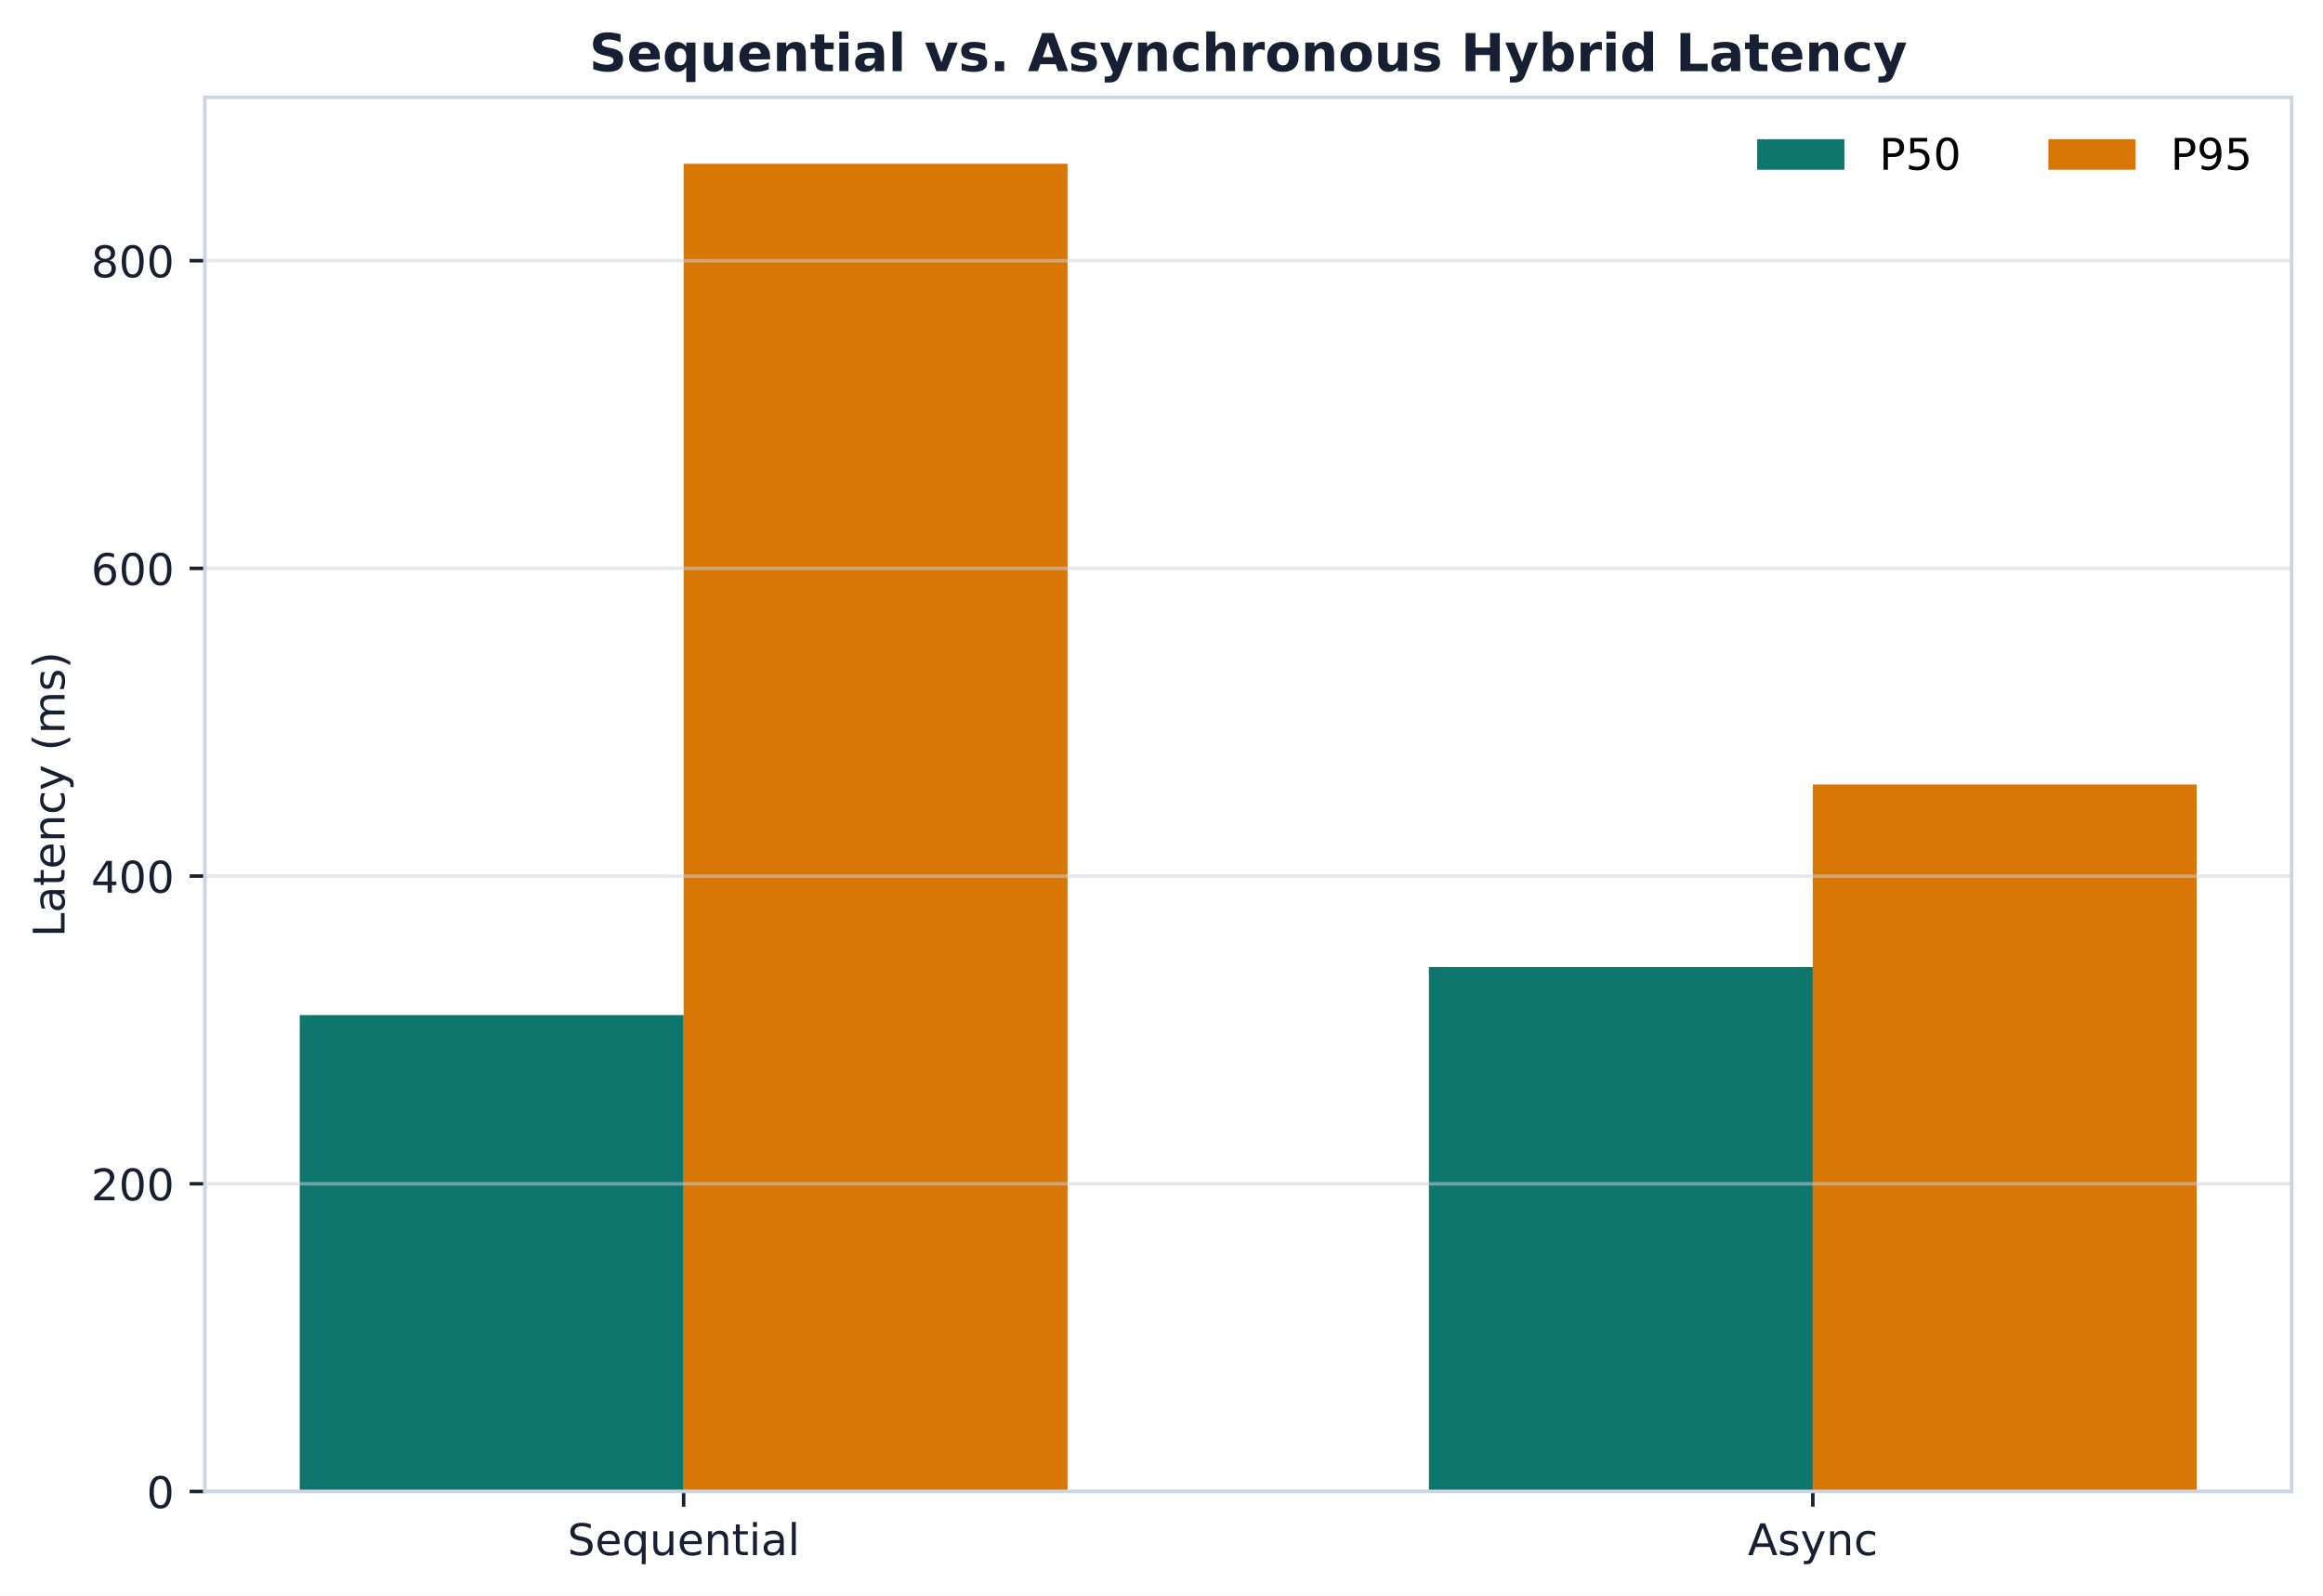
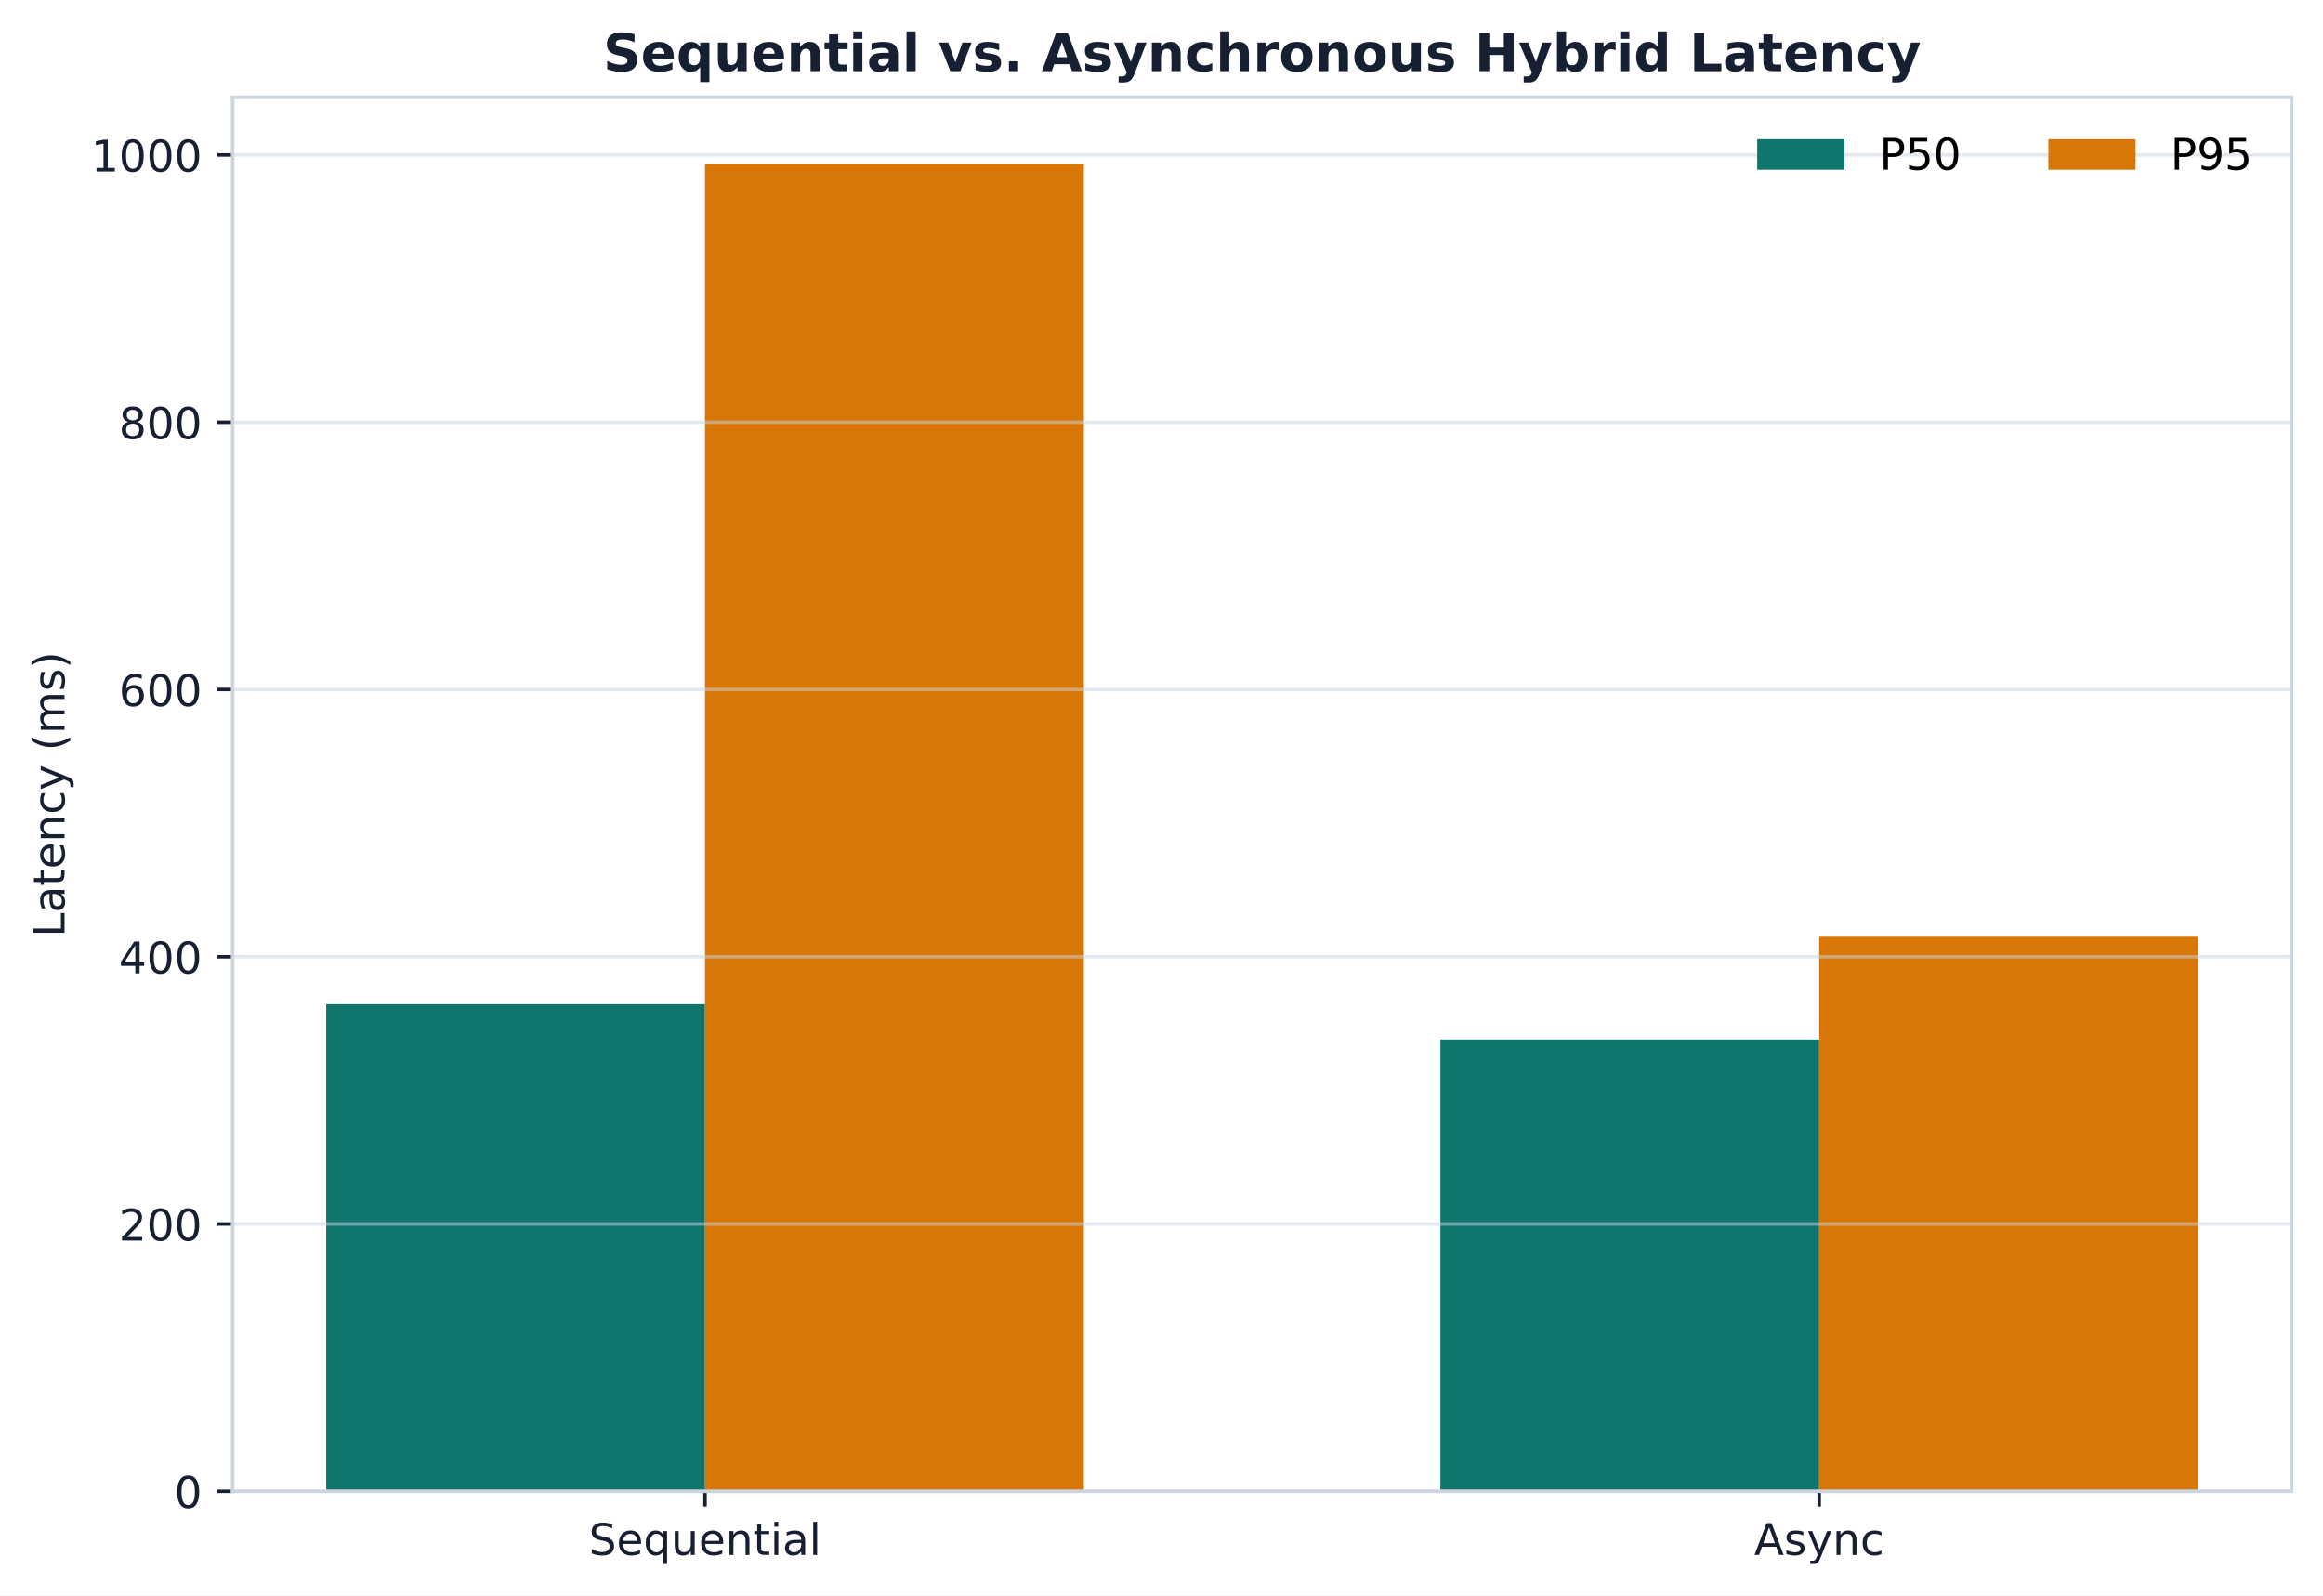
- <svg xmlns="http://www.w3.org/2000/svg" xmlns:xlink="http://www.w3.org/1999/xlink" width="532.496pt" height="365.836pt" viewBox="0 0 532.496 365.836" version="1.1">
+ <svg xmlns="http://www.w3.org/2000/svg" xmlns:xlink="http://www.w3.org/1999/xlink" width="532.558pt" height="365.836pt" viewBox="0 0 532.558 365.836" version="1.1">
  <defs>
    <style type="text/css">*{stroke-linejoin: round; stroke-linecap: butt}</style>
  </defs>
  <g id="figure_1">
    <g id="patch_1">
-       <path d="M 0 365.836 L 532.496 365.836 L 532.496 0 L 0 0 z " style="fill: #ffffff" />
+       <path d="M 0 365.836 L 532.558 365.836 L 532.558 0 L 0 0 z " style="fill: #ffffff" />
    </g>
    <g id="axes_1">
      <g id="patch_2">
-         <path d="M 46.966 341.958 L 525.296 341.958 L 525.296 22.318 L 46.966 22.318 z " style="fill: #ffffff" />
+         <path d="M 53.328 341.958 L 525.358 341.958 L 525.358 22.318 L 53.328 22.318 z " style="fill: #ffffff" />
      </g>
      <g id="patch_3">
-         <path d="M 68.708 341.958 L 156.712 341.958 L 156.712 232.741 L 68.708 232.741 z " clip-path="url(#p70cd5b698c)" style="fill: #0f766e" />
+         <path d="M 74.784 341.958 L 161.629 341.958 L 161.629 230.25 L 74.784 230.25 z " clip-path="url(#pc186bc502b)" style="fill: #0f766e" />
      </g>
      <g id="patch_4">
-         <path d="M 327.544 341.958 L 415.549 341.958 L 415.549 221.733 L 327.544 221.733 z " clip-path="url(#p70cd5b698c)" style="fill: #0f766e" />
+         <path d="M 330.212 341.958 L 417.057 341.958 L 417.057 238.346 L 330.212 238.346 z " clip-path="url(#pc186bc502b)" style="fill: #0f766e" />
      </g>
      <g id="patch_5">
-         <path d="M 156.712 341.958 L 244.717 341.958 L 244.717 37.539 L 156.712 37.539 z " clip-path="url(#p70cd5b698c)" style="fill: #d97706" />
+         <path d="M 161.629 341.958 L 248.475 341.958 L 248.475 37.539 L 161.629 37.539 z " clip-path="url(#pc186bc502b)" style="fill: #d97706" />
      </g>
      <g id="patch_6">
-         <path d="M 415.549 341.958 L 503.553 341.958 L 503.553 179.87 L 415.549 179.87 z " clip-path="url(#p70cd5b698c)" style="fill: #d97706" />
+         <path d="M 417.057 341.958 L 503.902 341.958 L 503.902 214.791 L 417.057 214.791 z " clip-path="url(#pc186bc502b)" style="fill: #d97706" />
      </g>
      <g id="matplotlib.axis_1">
        <g id="xtick_1">
          <g id="line2d_1">
            <defs>
-               <path id="m29841c89c8" d="M 0 0 L 0 3.5 " style="stroke: #172033; stroke-width: 0.8" />
-             </defs>
-             <g>
-               <use xlink:href="#m29841c89c8" x="156.712" y="341.958" style="fill: #172033; stroke: #172033; stroke-width: 0.8" />
+               <path id="md135c76511" d="M 0 0 L 0 3.5 " style="stroke: #172033; stroke-width: 0.8" />
+             </defs>
+             <g>
+               <use xlink:href="#md135c76511" x="161.629" y="341.958" style="fill: #172033; stroke: #172033; stroke-width: 0.8" />
            </g>
          </g>
          <g id="text_1">
-             <g style="fill: #172033" transform="translate(130.0709 356.5566) scale(0.1 -0.1)">
+             <g style="fill: #172033" transform="translate(134.988 356.5566) scale(0.1 -0.1)">
              <defs>
                <path id="DejaVuSans-53" d="M 3425 4513 L 3425 3897 Q 3066 4069 2747 4153 Q 2428 4238 2131 4238 Q 1616 4238 1336 4038 Q 1056 3838 1056 3469 Q 1056 3159 1242 3001 Q 1428 2844 1947 2747 L 2328 2669 Q 3034 2534 3370 2195 Q 3706 1856 3706 1288 Q 3706 609 3251 259 Q 2797 -91 1919 -91 Q 1588 -91 1214 -16 Q 841 59 441 206 L 441 856 Q 825 641 1194 531 Q 1563 422 1919 422 Q 2459 422 2753 634 Q 3047 847 3047 1241 Q 3047 1584 2836 1778 Q 2625 1972 2144 2069 L 1759 2144 Q 1053 2284 737 2584 Q 422 2884 422 3419 Q 422 4038 858 4394 Q 1294 4750 2059 4750 Q 2388 4750 2728 4690 Q 3069 4631 3425 4513 z " transform="scale(0.015625)" />
                <path id="DejaVuSans-65" d="M 3597 1894 L 3597 1613 L 953 1613 Q 991 1019 1311 708 Q 1631 397 2203 397 Q 2534 397 2845 478 Q 3156 559 3463 722 L 3463 178 Q 3153 47 2828 -22 Q 2503 -91 2169 -91 Q 1331 -91 842 396 Q 353 884 353 1716 Q 353 2575 817 3079 Q 1281 3584 2069 3584 Q 2775 3584 3186 3129 Q 3597 2675 3597 1894 z M 3022 2063 Q 3016 2534 2758 2815 Q 2500 3097 2075 3097 Q 1594 3097 1305 2825 Q 1016 2553 972 2059 L 3022 2063 z " transform="scale(0.015625)" />
                <path id="DejaVuSans-71" d="M 947 1747 Q 947 1113 1208 752 Q 1469 391 1925 391 Q 2381 391 2643 752 Q 2906 1113 2906 1747 Q 2906 2381 2643 2742 Q 2381 3103 1925 3103 Q 1469 3103 1208 2742 Q 947 2381 947 1747 z M 2906 525 Q 2725 213 2448 61 Q 2172 -91 1784 -91 Q 1150 -91 751 415 Q 353 922 353 1747 Q 353 2572 751 3078 Q 1150 3584 1784 3584 Q 2172 3584 2448 3432 Q 2725 3281 2906 2969 L 2906 3500 L 3481 3500 L 3481 -1331 L 2906 -1331 L 2906 525 z " transform="scale(0.015625)" />
                <path id="DejaVuSans-75" d="M 544 1381 L 544 3500 L 1119 3500 L 1119 1403 Q 1119 906 1312 657 Q 1506 409 1894 409 Q 2359 409 2629 706 Q 2900 1003 2900 1516 L 2900 3500 L 3475 3500 L 3475 0 L 2900 0 L 2900 538 Q 2691 219 2414 64 Q 2138 -91 1772 -91 Q 1169 -91 856 284 Q 544 659 544 1381 z M 1991 3584 L 1991 3584 z " transform="scale(0.015625)" />
                <path id="DejaVuSans-6e" d="M 3513 2113 L 3513 0 L 2938 0 L 2938 2094 Q 2938 2591 2744 2837 Q 2550 3084 2163 3084 Q 1697 3084 1428 2787 Q 1159 2491 1159 1978 L 1159 0 L 581 0 L 581 3500 L 1159 3500 L 1159 2956 Q 1366 3272 1645 3428 Q 1925 3584 2291 3584 Q 2894 3584 3203 3211 Q 3513 2838 3513 2113 z " transform="scale(0.015625)" />
                <path id="DejaVuSans-74" d="M 1172 4494 L 1172 3500 L 2356 3500 L 2356 3053 L 1172 3053 L 1172 1153 Q 1172 725 1289 603 Q 1406 481 1766 481 L 2356 481 L 2356 0 L 1766 0 Q 1100 0 847 248 Q 594 497 594 1153 L 594 3053 L 172 3053 L 172 3500 L 594 3500 L 594 4494 L 1172 4494 z " transform="scale(0.015625)" />
                <path id="DejaVuSans-69" d="M 603 3500 L 1178 3500 L 1178 0 L 603 0 L 603 3500 z M 603 4863 L 1178 4863 L 1178 4134 L 603 4134 L 603 4863 z " transform="scale(0.015625)" />
                <path id="DejaVuSans-61" d="M 2194 1759 Q 1497 1759 1228 1600 Q 959 1441 959 1056 Q 959 750 1161 570 Q 1363 391 1709 391 Q 2188 391 2477 730 Q 2766 1069 2766 1631 L 2766 1759 L 2194 1759 z M 3341 1997 L 3341 0 L 2766 0 L 2766 531 Q 2569 213 2275 61 Q 1981 -91 1556 -91 Q 1019 -91 701 211 Q 384 513 384 1019 Q 384 1609 779 1909 Q 1175 2209 1959 2209 L 2766 2209 L 2766 2266 Q 2766 2663 2505 2880 Q 2244 3097 1772 3097 Q 1472 3097 1187 3025 Q 903 2953 641 2809 L 641 3341 Q 956 3463 1253 3523 Q 1550 3584 1831 3584 Q 2591 3584 2966 3190 Q 3341 2797 3341 1997 z " transform="scale(0.015625)" />
                <path id="DejaVuSans-6c" d="M 603 4863 L 1178 4863 L 1178 0 L 603 0 L 603 4863 z " transform="scale(0.015625)" />
              </defs>
              <use xlink:href="#DejaVuSans-53" />
              <use xlink:href="#DejaVuSans-65" transform="translate(63.47656 0)" />
              <use xlink:href="#DejaVuSans-71" transform="translate(125 0)" />
              <use xlink:href="#DejaVuSans-75" transform="translate(188.4766 0)" />
              <use xlink:href="#DejaVuSans-65" transform="translate(251.8555 0)" />
              <use xlink:href="#DejaVuSans-6e" transform="translate(313.3789 0)" />
              <use xlink:href="#DejaVuSans-74" transform="translate(376.7578 0)" />
              <use xlink:href="#DejaVuSans-69" transform="translate(415.9668 0)" />
              <use xlink:href="#DejaVuSans-61" transform="translate(443.75 0)" />
              <use xlink:href="#DejaVuSans-6c" transform="translate(505.0293 0)" />
            </g>
          </g>
        </g>
        <g id="xtick_2">
          <g id="line2d_2">
            <g>
-               <use xlink:href="#m29841c89c8" x="415.549" y="341.958" style="fill: #172033; stroke: #172033; stroke-width: 0.8" />
+               <use xlink:href="#md135c76511" x="417.057" y="341.958" style="fill: #172033; stroke: #172033; stroke-width: 0.8" />
            </g>
          </g>
          <g id="text_2">
-             <g style="fill: #172033" transform="translate(400.6466 356.5566) scale(0.1 -0.1)">
+             <g style="fill: #172033" transform="translate(402.1545 356.5566) scale(0.1 -0.1)">
              <defs>
                <path id="DejaVuSans-41" d="M 2188 4044 L 1331 1722 L 3047 1722 L 2188 4044 z M 1831 4666 L 2547 4666 L 4325 0 L 3669 0 L 3244 1197 L 1141 1197 L 716 0 L 50 0 L 1831 4666 z " transform="scale(0.015625)" />
                <path id="DejaVuSans-73" d="M 2834 3397 L 2834 2853 Q 2591 2978 2328 3040 Q 2066 3103 1784 3103 Q 1356 3103 1142 2972 Q 928 2841 928 2578 Q 928 2378 1081 2264 Q 1234 2150 1697 2047 L 1894 2003 Q 2506 1872 2764 1633 Q 3022 1394 3022 966 Q 3022 478 2636 193 Q 2250 -91 1575 -91 Q 1294 -91 989 -36 Q 684 19 347 128 L 347 722 Q 666 556 975 473 Q 1284 391 1588 391 Q 1994 391 2212 530 Q 2431 669 2431 922 Q 2431 1156 2273 1281 Q 2116 1406 1581 1522 L 1381 1569 Q 847 1681 609 1914 Q 372 2147 372 2553 Q 372 3047 722 3315 Q 1072 3584 1716 3584 Q 2034 3584 2315 3537 Q 2597 3491 2834 3397 z " transform="scale(0.015625)" />
                <path id="DejaVuSans-79" d="M 2059 -325 Q 1816 -950 1584 -1140 Q 1353 -1331 966 -1331 L 506 -1331 L 506 -850 L 844 -850 Q 1081 -850 1212 -737 Q 1344 -625 1503 -206 L 1606 56 L 191 3500 L 800 3500 L 1894 763 L 2988 3500 L 3597 3500 L 2059 -325 z " transform="scale(0.015625)" />
                <path id="DejaVuSans-63" d="M 3122 3366 L 3122 2828 Q 2878 2963 2633 3030 Q 2388 3097 2138 3097 Q 1578 3097 1268 2742 Q 959 2388 959 1747 Q 959 1106 1268 751 Q 1578 397 2138 397 Q 2388 397 2633 464 Q 2878 531 3122 666 L 3122 134 Q 2881 22 2623 -34 Q 2366 -91 2075 -91 Q 1284 -91 818 406 Q 353 903 353 1747 Q 353 2603 823 3093 Q 1294 3584 2113 3584 Q 2378 3584 2631 3529 Q 2884 3475 3122 3366 z " transform="scale(0.015625)" />
              </defs>
              <use xlink:href="#DejaVuSans-41" />
              <use xlink:href="#DejaVuSans-73" transform="translate(68.4082 0)" />
              <use xlink:href="#DejaVuSans-79" transform="translate(120.5078 0)" />
              <use xlink:href="#DejaVuSans-6e" transform="translate(179.6875 0)" />
              <use xlink:href="#DejaVuSans-63" transform="translate(243.0664 0)" />
            </g>
          </g>
        </g>
      </g>
      <g id="matplotlib.axis_2">
        <g id="ytick_1">
          <g id="line2d_3">
-             <path d="M 46.966 341.958 L 525.296 341.958 " clip-path="url(#p70cd5b698c)" style="fill: none; stroke: #cbd5e1; stroke-opacity: 0.5; stroke-width: 0.8; stroke-linecap: square" />
+             <path d="M 53.328 341.958 L 525.358 341.958 " clip-path="url(#pc186bc502b)" style="fill: none; stroke: #cbd5e1; stroke-opacity: 0.5; stroke-width: 0.8; stroke-linecap: square" />
          </g>
          <g id="line2d_4">
            <defs>
-               <path id="m73d1cdb1ff" d="M 0 0 L -3.5 0 " style="stroke: #172033; stroke-width: 0.8" />
-             </defs>
-             <g>
-               <use xlink:href="#m73d1cdb1ff" x="46.966" y="341.958" style="fill: #172033; stroke: #172033; stroke-width: 0.8" />
+               <path id="md33541ed76" d="M 0 0 L -3.5 0 " style="stroke: #172033; stroke-width: 0.8" />
+             </defs>
+             <g>
+               <use xlink:href="#md33541ed76" x="53.328" y="341.958" style="fill: #172033; stroke: #172033; stroke-width: 0.8" />
            </g>
          </g>
          <g id="text_3">
-             <g style="fill: #172033" transform="translate(33.60312 345.7573) scale(0.1 -0.1)">
+             <g style="fill: #172033" transform="translate(39.96563 345.7573) scale(0.1 -0.1)">
              <defs>
                <path id="DejaVuSans-30" d="M 2034 4250 Q 1547 4250 1301 3770 Q 1056 3291 1056 2328 Q 1056 1369 1301 889 Q 1547 409 2034 409 Q 2525 409 2770 889 Q 3016 1369 3016 2328 Q 3016 3291 2770 3770 Q 2525 4250 2034 4250 z M 2034 4750 Q 2819 4750 3233 4129 Q 3647 3509 3647 2328 Q 3647 1150 3233 529 Q 2819 -91 2034 -91 Q 1250 -91 836 529 Q 422 1150 422 2328 Q 422 3509 836 4129 Q 1250 4750 2034 4750 z " transform="scale(0.015625)" />
              </defs>
              <use xlink:href="#DejaVuSans-30" />
            </g>
          </g>
        </g>
        <g id="ytick_2">
          <g id="line2d_5">
-             <path d="M 46.966 271.412 L 525.296 271.412 " clip-path="url(#p70cd5b698c)" style="fill: none; stroke: #cbd5e1; stroke-opacity: 0.5; stroke-width: 0.8; stroke-linecap: square" />
+             <path d="M 53.328 280.673 L 525.358 280.673 " clip-path="url(#pc186bc502b)" style="fill: none; stroke: #cbd5e1; stroke-opacity: 0.5; stroke-width: 0.8; stroke-linecap: square" />
          </g>
          <g id="line2d_6">
            <g>
-               <use xlink:href="#m73d1cdb1ff" x="46.966" y="271.412" style="fill: #172033; stroke: #172033; stroke-width: 0.8" />
+               <use xlink:href="#md33541ed76" x="53.328" y="280.673" style="fill: #172033; stroke: #172033; stroke-width: 0.8" />
            </g>
          </g>
          <g id="text_4">
-             <g style="fill: #172033" transform="translate(20.87813 275.2108) scale(0.1 -0.1)">
+             <g style="fill: #172033" transform="translate(27.24063 284.4721) scale(0.1 -0.1)">
              <defs>
                <path id="DejaVuSans-32" d="M 1228 531 L 3431 531 L 3431 0 L 469 0 L 469 531 Q 828 903 1448 1529 Q 2069 2156 2228 2338 Q 2531 2678 2651 2914 Q 2772 3150 2772 3378 Q 2772 3750 2511 3984 Q 2250 4219 1831 4219 Q 1534 4219 1204 4116 Q 875 4013 500 3803 L 500 4441 Q 881 4594 1212 4672 Q 1544 4750 1819 4750 Q 2544 4750 2975 4387 Q 3406 4025 3406 3419 Q 3406 3131 3298 2873 Q 3191 2616 2906 2266 Q 2828 2175 2409 1742 Q 1991 1309 1228 531 z " transform="scale(0.015625)" />
              </defs>
              <use xlink:href="#DejaVuSans-32" />
              <use xlink:href="#DejaVuSans-30" transform="translate(63.62305 0)" />
              <use xlink:href="#DejaVuSans-30" transform="translate(127.2461 0)" />
            </g>
          </g>
        </g>
        <g id="ytick_3">
          <g id="line2d_7">
-             <path d="M 46.966 200.865 L 525.296 200.865 " clip-path="url(#p70cd5b698c)" style="fill: none; stroke: #cbd5e1; stroke-opacity: 0.5; stroke-width: 0.8; stroke-linecap: square" />
+             <path d="M 53.328 219.388 L 525.358 219.388 " clip-path="url(#pc186bc502b)" style="fill: none; stroke: #cbd5e1; stroke-opacity: 0.5; stroke-width: 0.8; stroke-linecap: square" />
          </g>
          <g id="line2d_8">
            <g>
-               <use xlink:href="#m73d1cdb1ff" x="46.966" y="200.865" style="fill: #172033; stroke: #172033; stroke-width: 0.8" />
+               <use xlink:href="#md33541ed76" x="53.328" y="219.388" style="fill: #172033; stroke: #172033; stroke-width: 0.8" />
            </g>
          </g>
          <g id="text_5">
-             <g style="fill: #172033" transform="translate(20.87813 204.6642) scale(0.1 -0.1)">
+             <g style="fill: #172033" transform="translate(27.24063 223.1869) scale(0.1 -0.1)">
              <defs>
                <path id="DejaVuSans-34" d="M 2419 4116 L 825 1625 L 2419 1625 L 2419 4116 z M 2253 4666 L 3047 4666 L 3047 1625 L 3713 1625 L 3713 1100 L 3047 1100 L 3047 0 L 2419 0 L 2419 1100 L 313 1100 L 313 1709 L 2253 4666 z " transform="scale(0.015625)" />
              </defs>
              <use xlink:href="#DejaVuSans-34" />
              <use xlink:href="#DejaVuSans-30" transform="translate(63.62305 0)" />
              <use xlink:href="#DejaVuSans-30" transform="translate(127.2461 0)" />
            </g>
          </g>
        </g>
        <g id="ytick_4">
          <g id="line2d_9">
-             <path d="M 46.966 130.318 L 525.296 130.318 " clip-path="url(#p70cd5b698c)" style="fill: none; stroke: #cbd5e1; stroke-opacity: 0.5; stroke-width: 0.8; stroke-linecap: square" />
+             <path d="M 53.328 158.102 L 525.358 158.102 " clip-path="url(#pc186bc502b)" style="fill: none; stroke: #cbd5e1; stroke-opacity: 0.5; stroke-width: 0.8; stroke-linecap: square" />
          </g>
          <g id="line2d_10">
            <g>
-               <use xlink:href="#m73d1cdb1ff" x="46.966" y="130.318" style="fill: #172033; stroke: #172033; stroke-width: 0.8" />
+               <use xlink:href="#md33541ed76" x="53.328" y="158.102" style="fill: #172033; stroke: #172033; stroke-width: 0.8" />
            </g>
          </g>
          <g id="text_6">
-             <g style="fill: #172033" transform="translate(20.87813 134.1176) scale(0.1 -0.1)">
+             <g style="fill: #172033" transform="translate(27.24063 161.9017) scale(0.1 -0.1)">
              <defs>
                <path id="DejaVuSans-36" d="M 2113 2584 Q 1688 2584 1439 2293 Q 1191 2003 1191 1497 Q 1191 994 1439 701 Q 1688 409 2113 409 Q 2538 409 2786 701 Q 3034 994 3034 1497 Q 3034 2003 2786 2293 Q 2538 2584 2113 2584 z M 3366 4563 L 3366 3988 Q 3128 4100 2886 4159 Q 2644 4219 2406 4219 Q 1781 4219 1451 3797 Q 1122 3375 1075 2522 Q 1259 2794 1537 2939 Q 1816 3084 2150 3084 Q 2853 3084 3261 2657 Q 3669 2231 3669 1497 Q 3669 778 3244 343 Q 2819 -91 2113 -91 Q 1303 -91 875 529 Q 447 1150 447 2328 Q 447 3434 972 4092 Q 1497 4750 2381 4750 Q 2619 4750 2861 4703 Q 3103 4656 3366 4563 z " transform="scale(0.015625)" />
              </defs>
              <use xlink:href="#DejaVuSans-36" />
              <use xlink:href="#DejaVuSans-30" transform="translate(63.62305 0)" />
              <use xlink:href="#DejaVuSans-30" transform="translate(127.2461 0)" />
            </g>
          </g>
        </g>
        <g id="ytick_5">
          <g id="line2d_11">
-             <path d="M 46.966 59.772 L 525.296 59.772 " clip-path="url(#p70cd5b698c)" style="fill: none; stroke: #cbd5e1; stroke-opacity: 0.5; stroke-width: 0.8; stroke-linecap: square" />
+             <path d="M 53.328 96.817 L 525.358 96.817 " clip-path="url(#pc186bc502b)" style="fill: none; stroke: #cbd5e1; stroke-opacity: 0.5; stroke-width: 0.8; stroke-linecap: square" />
          </g>
          <g id="line2d_12">
            <g>
-               <use xlink:href="#m73d1cdb1ff" x="46.966" y="59.772" style="fill: #172033; stroke: #172033; stroke-width: 0.8" />
+               <use xlink:href="#md33541ed76" x="53.328" y="96.817" style="fill: #172033; stroke: #172033; stroke-width: 0.8" />
            </g>
          </g>
          <g id="text_7">
-             <g style="fill: #172033" transform="translate(20.87813 63.57105) scale(0.1 -0.1)">
+             <g style="fill: #172033" transform="translate(27.24063 100.6164) scale(0.1 -0.1)">
              <defs>
                <path id="DejaVuSans-38" d="M 2034 2216 Q 1584 2216 1326 1975 Q 1069 1734 1069 1313 Q 1069 891 1326 650 Q 1584 409 2034 409 Q 2484 409 2743 651 Q 3003 894 3003 1313 Q 3003 1734 2745 1975 Q 2488 2216 2034 2216 z M 1403 2484 Q 997 2584 770 2862 Q 544 3141 544 3541 Q 544 4100 942 4425 Q 1341 4750 2034 4750 Q 2731 4750 3128 4425 Q 3525 4100 3525 3541 Q 3525 3141 3298 2862 Q 3072 2584 2669 2484 Q 3125 2378 3379 2068 Q 3634 1759 3634 1313 Q 3634 634 3220 271 Q 2806 -91 2034 -91 Q 1263 -91 848 271 Q 434 634 434 1313 Q 434 1759 690 2068 Q 947 2378 1403 2484 z M 1172 3481 Q 1172 3119 1398 2916 Q 1625 2713 2034 2713 Q 2441 2713 2670 2916 Q 2900 3119 2900 3481 Q 2900 3844 2670 4047 Q 2441 4250 2034 4250 Q 1625 4250 1398 4047 Q 1172 3844 1172 3481 z " transform="scale(0.015625)" />
              </defs>
              <use xlink:href="#DejaVuSans-38" />
              <use xlink:href="#DejaVuSans-30" transform="translate(63.62305 0)" />
              <use xlink:href="#DejaVuSans-30" transform="translate(127.2461 0)" />
            </g>
          </g>
        </g>
-         <g id="text_8">
+         <g id="ytick_6">
+           <g id="line2d_13">
+             <path d="M 53.328 35.532 L 525.358 35.532 " clip-path="url(#pc186bc502b)" style="fill: none; stroke: #cbd5e1; stroke-opacity: 0.5; stroke-width: 0.8; stroke-linecap: square" />
+           </g>
+           <g id="line2d_14">
+             <g>
+               <use xlink:href="#md33541ed76" x="53.328" y="35.532" style="fill: #172033; stroke: #172033; stroke-width: 0.8" />
+             </g>
+           </g>
+           <g id="text_8">
+             <g style="fill: #172033" transform="translate(20.87813 39.3312) scale(0.1 -0.1)">
+               <defs>
+                 <path id="DejaVuSans-31" d="M 794 531 L 1825 531 L 1825 4091 L 703 3866 L 703 4441 L 1819 4666 L 2450 4666 L 2450 531 L 3481 531 L 3481 0 L 794 0 L 794 531 z " transform="scale(0.015625)" />
+               </defs>
+               <use xlink:href="#DejaVuSans-31" />
+               <use xlink:href="#DejaVuSans-30" transform="translate(63.62305 0)" />
+               <use xlink:href="#DejaVuSans-30" transform="translate(127.2461 0)" />
+               <use xlink:href="#DejaVuSans-30" transform="translate(190.8691 0)" />
+             </g>
+           </g>
+         </g>
+         <g id="text_9">
          <g style="fill: #172033" transform="translate(14.79844 214.8678) rotate(-90) scale(0.1 -0.1)">
            <defs>
              <path id="DejaVuSans-4c" d="M 628 4666 L 1259 4666 L 1259 531 L 3531 531 L 3531 0 L 628 0 L 628 4666 z " transform="scale(0.015625)" />
              <path id="DejaVuSans-20" transform="scale(0.015625)" />
              <path id="DejaVuSans-28" d="M 1984 4856 Q 1566 4138 1362 3434 Q 1159 2731 1159 2009 Q 1159 1288 1364 580 Q 1569 -128 1984 -844 L 1484 -844 Q 1016 -109 783 600 Q 550 1309 550 2009 Q 550 2706 781 3412 Q 1013 4119 1484 4856 L 1984 4856 z " transform="scale(0.015625)" />
              <path id="DejaVuSans-6d" d="M 3328 2828 Q 3544 3216 3844 3400 Q 4144 3584 4550 3584 Q 5097 3584 5394 3201 Q 5691 2819 5691 2113 L 5691 0 L 5113 0 L 5113 2094 Q 5113 2597 4934 2840 Q 4756 3084 4391 3084 Q 3944 3084 3684 2787 Q 3425 2491 3425 1978 L 3425 0 L 2847 0 L 2847 2094 Q 2847 2600 2669 2842 Q 2491 3084 2119 3084 Q 1678 3084 1418 2786 Q 1159 2488 1159 1978 L 1159 0 L 581 0 L 581 3500 L 1159 3500 L 1159 2956 Q 1356 3278 1631 3431 Q 1906 3584 2284 3584 Q 2666 3584 2933 3390 Q 3200 3197 3328 2828 z " transform="scale(0.015625)" />
              <path id="DejaVuSans-29" d="M 513 4856 L 1013 4856 Q 1481 4119 1714 3412 Q 1947 2706 1947 2009 Q 1947 1309 1714 600 Q 1481 -109 1013 -844 L 513 -844 Q 928 -128 1133 580 Q 1338 1288 1338 2009 Q 1338 2731 1133 3434 Q 928 4138 513 4856 z " transform="scale(0.015625)" />
            </defs>
            <use xlink:href="#DejaVuSans-4c" />
            <use xlink:href="#DejaVuSans-61" transform="translate(55.71289 0)" />
            <use xlink:href="#DejaVuSans-74" transform="translate(116.9922 0)" />
            <use xlink:href="#DejaVuSans-65" transform="translate(156.2012 0)" />
            <use xlink:href="#DejaVuSans-6e" transform="translate(217.7246 0)" />
            <use xlink:href="#DejaVuSans-63" transform="translate(281.1035 0)" />
            <use xlink:href="#DejaVuSans-79" transform="translate(336.084 0)" />
            <use xlink:href="#DejaVuSans-20" transform="translate(395.2637 0)" />
            <use xlink:href="#DejaVuSans-28" transform="translate(427.0508 0)" />
            <use xlink:href="#DejaVuSans-6d" transform="translate(466.0645 0)" />
            <use xlink:href="#DejaVuSans-73" transform="translate(563.4766 0)" />
            <use xlink:href="#DejaVuSans-29" transform="translate(615.5762 0)" />
          </g>
        </g>
      </g>
      <g id="patch_7">
-         <path d="M 46.966 341.958 L 46.966 22.318 " style="fill: none; stroke: #cbd5e1; stroke-width: 0.8; stroke-linejoin: miter; stroke-linecap: square" />
+         <path d="M 53.328 341.958 L 53.328 22.318 " style="fill: none; stroke: #cbd5e1; stroke-width: 0.8; stroke-linejoin: miter; stroke-linecap: square" />
      </g>
      <g id="patch_8">
-         <path d="M 525.296 341.958 L 525.296 22.318 " style="fill: none; stroke: #cbd5e1; stroke-width: 0.8; stroke-linejoin: miter; stroke-linecap: square" />
+         <path d="M 525.358 341.958 L 525.358 22.318 " style="fill: none; stroke: #cbd5e1; stroke-width: 0.8; stroke-linejoin: miter; stroke-linecap: square" />
      </g>
      <g id="patch_9">
-         <path d="M 46.966 341.958 L 525.296 341.958 " style="fill: none; stroke: #cbd5e1; stroke-width: 0.8; stroke-linejoin: miter; stroke-linecap: square" />
+         <path d="M 53.328 341.958 L 525.358 341.958 " style="fill: none; stroke: #cbd5e1; stroke-width: 0.8; stroke-linejoin: miter; stroke-linecap: square" />
      </g>
      <g id="patch_10">
-         <path d="M 46.966 22.318 L 525.296 22.318 " style="fill: none; stroke: #cbd5e1; stroke-width: 0.8; stroke-linejoin: miter; stroke-linecap: square" />
-       </g>
-       <g id="text_9">
-         <g style="fill: #172033" transform="translate(135.0581 16.31812) scale(0.12 -0.12)">
+         <path d="M 53.328 22.318 L 525.358 22.318 " style="fill: none; stroke: #cbd5e1; stroke-width: 0.8; stroke-linejoin: miter; stroke-linecap: square" />
+       </g>
+       <g id="text_10">
+         <g style="fill: #172033" transform="translate(138.2706 16.31812) scale(0.12 -0.12)">
          <defs>
            <path id="DejaVuSans-Bold-53" d="M 3834 4519 L 3834 3531 Q 3450 3703 3084 3790 Q 2719 3878 2394 3878 Q 1963 3878 1756 3759 Q 1550 3641 1550 3391 Q 1550 3203 1689 3098 Q 1828 2994 2194 2919 L 2706 2816 Q 3484 2659 3812 2340 Q 4141 2022 4141 1434 Q 4141 663 3683 286 Q 3225 -91 2284 -91 Q 1841 -91 1394 -6 Q 947 78 500 244 L 500 1259 Q 947 1022 1364 901 Q 1781 781 2169 781 Q 2563 781 2772 912 Q 2981 1044 2981 1288 Q 2981 1506 2839 1625 Q 2697 1744 2272 1838 L 1806 1941 Q 1106 2091 782 2419 Q 459 2747 459 3303 Q 459 4000 909 4375 Q 1359 4750 2203 4750 Q 2588 4750 2994 4692 Q 3400 4634 3834 4519 z " transform="scale(0.015625)" />
            <path id="DejaVuSans-Bold-65" d="M 4031 1759 L 4031 1441 L 1416 1441 Q 1456 1047 1700 850 Q 1944 653 2381 653 Q 2734 653 3104 758 Q 3475 863 3866 1075 L 3866 213 Q 3469 63 3072 -14 Q 2675 -91 2278 -91 Q 1328 -91 801 392 Q 275 875 275 1747 Q 275 2603 792 3093 Q 1309 3584 2216 3584 Q 3041 3584 3536 3087 Q 4031 2591 4031 1759 z M 2881 2131 Q 2881 2450 2695 2645 Q 2509 2841 2209 2841 Q 1884 2841 1681 2658 Q 1478 2475 1428 2131 L 2881 2131 z " transform="scale(0.015625)" />
            <path id="DejaVuSans-Bold-71" d="M 2181 2772 Q 1825 2772 1636 2509 Q 1447 2247 1447 1747 Q 1447 1247 1636 984 Q 1825 722 2181 722 Q 2541 722 2730 984 Q 2919 1247 2919 1747 Q 2919 2247 2730 2509 Q 2541 2772 2181 2772 z M 2919 506 Q 2688 197 2409 53 Q 2131 -91 1766 -91 Q 1119 -91 703 423 Q 288 938 288 1747 Q 288 2556 703 3067 Q 1119 3578 1766 3578 Q 2131 3578 2409 3434 Q 2688 3291 2919 2981 L 2919 3500 L 4044 3500 L 4044 -1331 L 2919 -1331 L 2919 506 z " transform="scale(0.015625)" />
            <path id="DejaVuSans-Bold-75" d="M 500 1363 L 500 3500 L 1625 3500 L 1625 3150 Q 1625 2866 1622 2436 Q 1619 2006 1619 1863 Q 1619 1441 1641 1255 Q 1663 1069 1716 984 Q 1784 875 1895 815 Q 2006 756 2150 756 Q 2500 756 2700 1025 Q 2900 1294 2900 1772 L 2900 3500 L 4019 3500 L 4019 0 L 2900 0 L 2900 506 Q 2647 200 2364 54 Q 2081 -91 1741 -91 Q 1134 -91 817 281 Q 500 653 500 1363 z " transform="scale(0.015625)" />
            <path id="DejaVuSans-Bold-6e" d="M 4056 2131 L 4056 0 L 2931 0 L 2931 347 L 2931 1631 Q 2931 2084 2911 2256 Q 2891 2428 2841 2509 Q 2775 2619 2662 2680 Q 2550 2741 2406 2741 Q 2056 2741 1856 2470 Q 1656 2200 1656 1722 L 1656 0 L 538 0 L 538 3500 L 1656 3500 L 1656 2988 Q 1909 3294 2193 3439 Q 2478 3584 2822 3584 Q 3428 3584 3742 3212 Q 4056 2841 4056 2131 z " transform="scale(0.015625)" />
            <path id="DejaVuSans-Bold-74" d="M 1759 4494 L 1759 3500 L 2913 3500 L 2913 2700 L 1759 2700 L 1759 1216 Q 1759 972 1856 886 Q 1953 800 2241 800 L 2816 800 L 2816 0 L 1856 0 Q 1194 0 917 276 Q 641 553 641 1216 L 641 2700 L 84 2700 L 84 3500 L 641 3500 L 641 4494 L 1759 4494 z " transform="scale(0.015625)" />
            <path id="DejaVuSans-Bold-69" d="M 538 3500 L 1656 3500 L 1656 0 L 538 0 L 538 3500 z M 538 4863 L 1656 4863 L 1656 3950 L 538 3950 L 538 4863 z " transform="scale(0.015625)" />
            <path id="DejaVuSans-Bold-61" d="M 2106 1575 Q 1756 1575 1579 1456 Q 1403 1338 1403 1106 Q 1403 894 1545 773 Q 1688 653 1941 653 Q 2256 653 2472 879 Q 2688 1106 2688 1447 L 2688 1575 L 2106 1575 z M 3816 1997 L 3816 0 L 2688 0 L 2688 519 Q 2463 200 2181 54 Q 1900 -91 1497 -91 Q 953 -91 614 226 Q 275 544 275 1050 Q 275 1666 698 1953 Q 1122 2241 2028 2241 L 2688 2241 L 2688 2328 Q 2688 2594 2478 2717 Q 2269 2841 1825 2841 Q 1466 2841 1156 2769 Q 847 2697 581 2553 L 581 3406 Q 941 3494 1303 3539 Q 1666 3584 2028 3584 Q 2975 3584 3395 3211 Q 3816 2838 3816 1997 z " transform="scale(0.015625)" />
            <path id="DejaVuSans-Bold-6c" d="M 538 4863 L 1656 4863 L 1656 0 L 538 0 L 538 4863 z " transform="scale(0.015625)" />
            <path id="DejaVuSans-Bold-20" transform="scale(0.015625)" />
            <path id="DejaVuSans-Bold-76" d="M 97 3500 L 1216 3500 L 2088 1081 L 2956 3500 L 4078 3500 L 2700 0 L 1472 0 L 97 3500 z " transform="scale(0.015625)" />
            <path id="DejaVuSans-Bold-73" d="M 3272 3391 L 3272 2541 Q 2913 2691 2578 2766 Q 2244 2841 1947 2841 Q 1628 2841 1473 2761 Q 1319 2681 1319 2516 Q 1319 2381 1436 2309 Q 1553 2238 1856 2203 L 2053 2175 Q 2913 2066 3209 1816 Q 3506 1566 3506 1031 Q 3506 472 3093 190 Q 2681 -91 1863 -91 Q 1516 -91 1145 -36 Q 775 19 384 128 L 384 978 Q 719 816 1070 734 Q 1422 653 1784 653 Q 2113 653 2278 743 Q 2444 834 2444 1013 Q 2444 1163 2330 1236 Q 2216 1309 1875 1350 L 1678 1375 Q 931 1469 631 1722 Q 331 1975 331 2491 Q 331 3047 712 3315 Q 1094 3584 1881 3584 Q 2191 3584 2531 3537 Q 2872 3491 3272 3391 z " transform="scale(0.015625)" />
            <path id="DejaVuSans-Bold-2e" d="M 653 1209 L 1778 1209 L 1778 0 L 653 0 L 653 1209 z " transform="scale(0.015625)" />
            <path id="DejaVuSans-Bold-41" d="M 3419 850 L 1538 850 L 1241 0 L 31 0 L 1759 4666 L 3194 4666 L 4922 0 L 3713 0 L 3419 850 z M 1838 1716 L 3116 1716 L 2478 3572 L 1838 1716 z " transform="scale(0.015625)" />
            <path id="DejaVuSans-Bold-79" d="M 78 3500 L 1197 3500 L 2138 1125 L 2938 3500 L 4056 3500 L 2584 -331 Q 2363 -916 2067 -1148 Q 1772 -1381 1288 -1381 L 641 -1381 L 641 -647 L 991 -647 Q 1275 -647 1404 -556 Q 1534 -466 1606 -231 L 1638 -134 L 78 3500 z " transform="scale(0.015625)" />
            <path id="DejaVuSans-Bold-63" d="M 3366 3391 L 3366 2478 Q 3138 2634 2908 2709 Q 2678 2784 2431 2784 Q 1963 2784 1702 2511 Q 1441 2238 1441 1747 Q 1441 1256 1702 982 Q 1963 709 2431 709 Q 2694 709 2930 787 Q 3166 866 3366 1019 L 3366 103 Q 3103 6 2833 -42 Q 2563 -91 2291 -91 Q 1344 -91 809 395 Q 275 881 275 1747 Q 275 2613 809 3098 Q 1344 3584 2291 3584 Q 2566 3584 2833 3536 Q 3100 3488 3366 3391 z " transform="scale(0.015625)" />
            <path id="DejaVuSans-Bold-68" d="M 4056 2131 L 4056 0 L 2931 0 L 2931 347 L 2931 1625 Q 2931 2084 2911 2256 Q 2891 2428 2841 2509 Q 2775 2619 2662 2680 Q 2550 2741 2406 2741 Q 2056 2741 1856 2470 Q 1656 2200 1656 1722 L 1656 0 L 538 0 L 538 4863 L 1656 4863 L 1656 2988 Q 1909 3294 2193 3439 Q 2478 3584 2822 3584 Q 3428 3584 3742 3212 Q 4056 2841 4056 2131 z " transform="scale(0.015625)" />
            <path id="DejaVuSans-Bold-72" d="M 3138 2547 Q 2991 2616 2845 2648 Q 2700 2681 2553 2681 Q 2122 2681 1889 2404 Q 1656 2128 1656 1613 L 1656 0 L 538 0 L 538 3500 L 1656 3500 L 1656 2925 Q 1872 3269 2151 3426 Q 2431 3584 2822 3584 Q 2878 3584 2943 3579 Q 3009 3575 3134 3559 L 3138 2547 z " transform="scale(0.015625)" />
            <path id="DejaVuSans-Bold-6f" d="M 2203 2784 Q 1831 2784 1636 2517 Q 1441 2250 1441 1747 Q 1441 1244 1636 976 Q 1831 709 2203 709 Q 2569 709 2762 976 Q 2956 1244 2956 1747 Q 2956 2250 2762 2517 Q 2569 2784 2203 2784 z M 2203 3584 Q 3106 3584 3614 3096 Q 4122 2609 4122 1747 Q 4122 884 3614 396 Q 3106 -91 2203 -91 Q 1297 -91 786 396 Q 275 884 275 1747 Q 275 2609 786 3096 Q 1297 3584 2203 3584 z " transform="scale(0.015625)" />
            <path id="DejaVuSans-Bold-48" d="M 588 4666 L 1791 4666 L 1791 2888 L 3566 2888 L 3566 4666 L 4769 4666 L 4769 0 L 3566 0 L 3566 1978 L 1791 1978 L 1791 0 L 588 0 L 588 4666 z " transform="scale(0.015625)" />
            <path id="DejaVuSans-Bold-62" d="M 2400 722 Q 2759 722 2948 984 Q 3138 1247 3138 1747 Q 3138 2247 2948 2509 Q 2759 2772 2400 2772 Q 2041 2772 1848 2508 Q 1656 2244 1656 1747 Q 1656 1250 1848 986 Q 2041 722 2400 722 z M 1656 2988 Q 1888 3294 2169 3439 Q 2450 3584 2816 3584 Q 3463 3584 3878 3070 Q 4294 2556 4294 1747 Q 4294 938 3878 423 Q 3463 -91 2816 -91 Q 2450 -91 2169 54 Q 1888 200 1656 506 L 1656 0 L 538 0 L 538 4863 L 1656 4863 L 1656 2988 z " transform="scale(0.015625)" />
            <path id="DejaVuSans-Bold-64" d="M 2919 2988 L 2919 4863 L 4044 4863 L 4044 0 L 2919 0 L 2919 506 Q 2688 197 2409 53 Q 2131 -91 1766 -91 Q 1119 -91 703 423 Q 288 938 288 1747 Q 288 2556 703 3070 Q 1119 3584 1766 3584 Q 2128 3584 2408 3439 Q 2688 3294 2919 2988 z M 2181 722 Q 2541 722 2730 984 Q 2919 1247 2919 1747 Q 2919 2247 2730 2509 Q 2541 2772 2181 2772 Q 1825 2772 1636 2509 Q 1447 2247 1447 1747 Q 1447 1247 1636 984 Q 1825 722 2181 722 z " transform="scale(0.015625)" />
            <path id="DejaVuSans-Bold-4c" d="M 588 4666 L 1791 4666 L 1791 909 L 3903 909 L 3903 0 L 588 0 L 588 4666 z " transform="scale(0.015625)" />
          </defs>
          <use xlink:href="#DejaVuSans-Bold-53" />
          <use xlink:href="#DejaVuSans-Bold-65" transform="translate(72.02148 0)" />
          <use xlink:href="#DejaVuSans-Bold-71" transform="translate(139.8438 0)" />
          <use xlink:href="#DejaVuSans-Bold-75" transform="translate(211.4258 0)" />
          <use xlink:href="#DejaVuSans-Bold-65" transform="translate(282.6172 0)" />
          <use xlink:href="#DejaVuSans-Bold-6e" transform="translate(350.4395 0)" />
          <use xlink:href="#DejaVuSans-Bold-74" transform="translate(421.6309 0)" />
          <use xlink:href="#DejaVuSans-Bold-69" transform="translate(469.4336 0)" />
          <use xlink:href="#DejaVuSans-Bold-61" transform="translate(503.7109 0)" />
          <use xlink:href="#DejaVuSans-Bold-6c" transform="translate(571.1914 0)" />
          <use xlink:href="#DejaVuSans-Bold-20" transform="translate(605.4688 0)" />
          <use xlink:href="#DejaVuSans-Bold-76" transform="translate(640.2832 0)" />
          <use xlink:href="#DejaVuSans-Bold-73" transform="translate(705.4688 0)" />
          <use xlink:href="#DejaVuSans-Bold-2e" transform="translate(764.9902 0)" />
          <use xlink:href="#DejaVuSans-Bold-20" transform="translate(802.9785 0)" />
          <use xlink:href="#DejaVuSans-Bold-41" transform="translate(837.793 0)" />
          <use xlink:href="#DejaVuSans-Bold-73" transform="translate(915.1855 0)" />
          <use xlink:href="#DejaVuSans-Bold-79" transform="translate(974.707 0)" />
          <use xlink:href="#DejaVuSans-Bold-6e" transform="translate(1039.893 0)" />
          <use xlink:href="#DejaVuSans-Bold-63" transform="translate(1111.084 0)" />
          <use xlink:href="#DejaVuSans-Bold-68" transform="translate(1170.361 0)" />
          <use xlink:href="#DejaVuSans-Bold-72" transform="translate(1241.553 0)" />
          <use xlink:href="#DejaVuSans-Bold-6f" transform="translate(1290.869 0)" />
          <use xlink:href="#DejaVuSans-Bold-6e" transform="translate(1359.57 0)" />
          <use xlink:href="#DejaVuSans-Bold-6f" transform="translate(1430.762 0)" />
          <use xlink:href="#DejaVuSans-Bold-75" transform="translate(1499.463 0)" />
          <use xlink:href="#DejaVuSans-Bold-73" transform="translate(1570.654 0)" />
          <use xlink:href="#DejaVuSans-Bold-20" transform="translate(1630.176 0)" />
          <use xlink:href="#DejaVuSans-Bold-48" transform="translate(1664.99 0)" />
          <use xlink:href="#DejaVuSans-Bold-79" transform="translate(1748.682 0)" />
          <use xlink:href="#DejaVuSans-Bold-62" transform="translate(1813.867 0)" />
          <use xlink:href="#DejaVuSans-Bold-72" transform="translate(1885.449 0)" />
          <use xlink:href="#DejaVuSans-Bold-69" transform="translate(1934.766 0)" />
          <use xlink:href="#DejaVuSans-Bold-64" transform="translate(1969.043 0)" />
          <use xlink:href="#DejaVuSans-Bold-20" transform="translate(2040.625 0)" />
          <use xlink:href="#DejaVuSans-Bold-4c" transform="translate(2075.439 0)" />
          <use xlink:href="#DejaVuSans-Bold-61" transform="translate(2139.16 0)" />
          <use xlink:href="#DejaVuSans-Bold-74" transform="translate(2206.641 0)" />
          <use xlink:href="#DejaVuSans-Bold-65" transform="translate(2254.443 0)" />
          <use xlink:href="#DejaVuSans-Bold-6e" transform="translate(2322.266 0)" />
          <use xlink:href="#DejaVuSans-Bold-63" transform="translate(2393.457 0)" />
          <use xlink:href="#DejaVuSans-Bold-79" transform="translate(2452.734 0)" />
        </g>
      </g>
      <g id="legend_1">
        <g id="patch_11">
-           <path d="M 402.786 38.917 L 422.786 38.917 L 422.786 31.917 L 402.786 31.917 z " style="fill: #0f766e" />
-         </g>
-         <g id="text_10">
-           <g transform="translate(430.7862 38.91656) scale(0.1 -0.1)">
+           <path d="M 402.849 38.917 L 422.849 38.917 L 422.849 31.917 L 402.849 31.917 z " style="fill: #0f766e" />
+         </g>
+         <g id="text_11">
+           <g transform="translate(430.8487 38.91656) scale(0.1 -0.1)">
            <defs>
              <path id="DejaVuSans-50" d="M 1259 4147 L 1259 2394 L 2053 2394 Q 2494 2394 2734 2622 Q 2975 2850 2975 3272 Q 2975 3691 2734 3919 Q 2494 4147 2053 4147 L 1259 4147 z M 628 4666 L 2053 4666 Q 2838 4666 3239 4311 Q 3641 3956 3641 3272 Q 3641 2581 3239 2228 Q 2838 1875 2053 1875 L 1259 1875 L 1259 0 L 628 0 L 628 4666 z " transform="scale(0.015625)" />
              <path id="DejaVuSans-35" d="M 691 4666 L 3169 4666 L 3169 4134 L 1269 4134 L 1269 2991 Q 1406 3038 1543 3061 Q 1681 3084 1819 3084 Q 2600 3084 3056 2656 Q 3513 2228 3513 1497 Q 3513 744 3044 326 Q 2575 -91 1722 -91 Q 1428 -91 1123 -41 Q 819 9 494 109 L 494 744 Q 775 591 1075 516 Q 1375 441 1709 441 Q 2250 441 2565 725 Q 2881 1009 2881 1497 Q 2881 1984 2565 2268 Q 2250 2553 1709 2553 Q 1456 2553 1204 2497 Q 953 2441 691 2322 L 691 4666 z " transform="scale(0.015625)" />
            </defs>
            <use xlink:href="#DejaVuSans-50" />
            <use xlink:href="#DejaVuSans-35" transform="translate(60.30273 0)" />
            <use xlink:href="#DejaVuSans-30" transform="translate(123.9258 0)" />
          </g>
        </g>
        <g id="patch_12">
-           <path d="M 469.541 38.917 L 489.541 38.917 L 489.541 31.917 L 469.541 31.917 z " style="fill: #d97706" />
-         </g>
-         <g id="text_11">
-           <g transform="translate(497.5409 38.91656) scale(0.1 -0.1)">
+           <path d="M 469.603 38.917 L 489.603 38.917 L 489.603 31.917 L 469.603 31.917 z " style="fill: #d97706" />
+         </g>
+         <g id="text_12">
+           <g transform="translate(497.6034 38.91656) scale(0.1 -0.1)">
            <defs>
              <path id="DejaVuSans-39" d="M 703 97 L 703 672 Q 941 559 1184 500 Q 1428 441 1663 441 Q 2288 441 2617 861 Q 2947 1281 2994 2138 Q 2813 1869 2534 1725 Q 2256 1581 1919 1581 Q 1219 1581 811 2004 Q 403 2428 403 3163 Q 403 3881 828 4315 Q 1253 4750 1959 4750 Q 2769 4750 3195 4129 Q 3622 3509 3622 2328 Q 3622 1225 3098 567 Q 2575 -91 1691 -91 Q 1453 -91 1209 -44 Q 966 3 703 97 z M 1959 2075 Q 2384 2075 2632 2365 Q 2881 2656 2881 3163 Q 2881 3666 2632 3958 Q 2384 4250 1959 4250 Q 1534 4250 1286 3958 Q 1038 3666 1038 3163 Q 1038 2656 1286 2365 Q 1534 2075 1959 2075 z " transform="scale(0.015625)" />
            </defs>
            <use xlink:href="#DejaVuSans-50" />
            <use xlink:href="#DejaVuSans-39" transform="translate(60.30273 0)" />
            <use xlink:href="#DejaVuSans-35" transform="translate(123.9258 0)" />
          </g>
        </g>
      </g>
    </g>
  </g>
  <defs>
-     <clipPath id="p70cd5b698c">
-       <rect x="46.966" y="22.318" width="478.33" height="319.64" />
+     <clipPath id="pc186bc502b">
+       <rect x="53.328" y="22.318" width="472.03" height="319.64" />
    </clipPath>
  </defs>
</svg>
